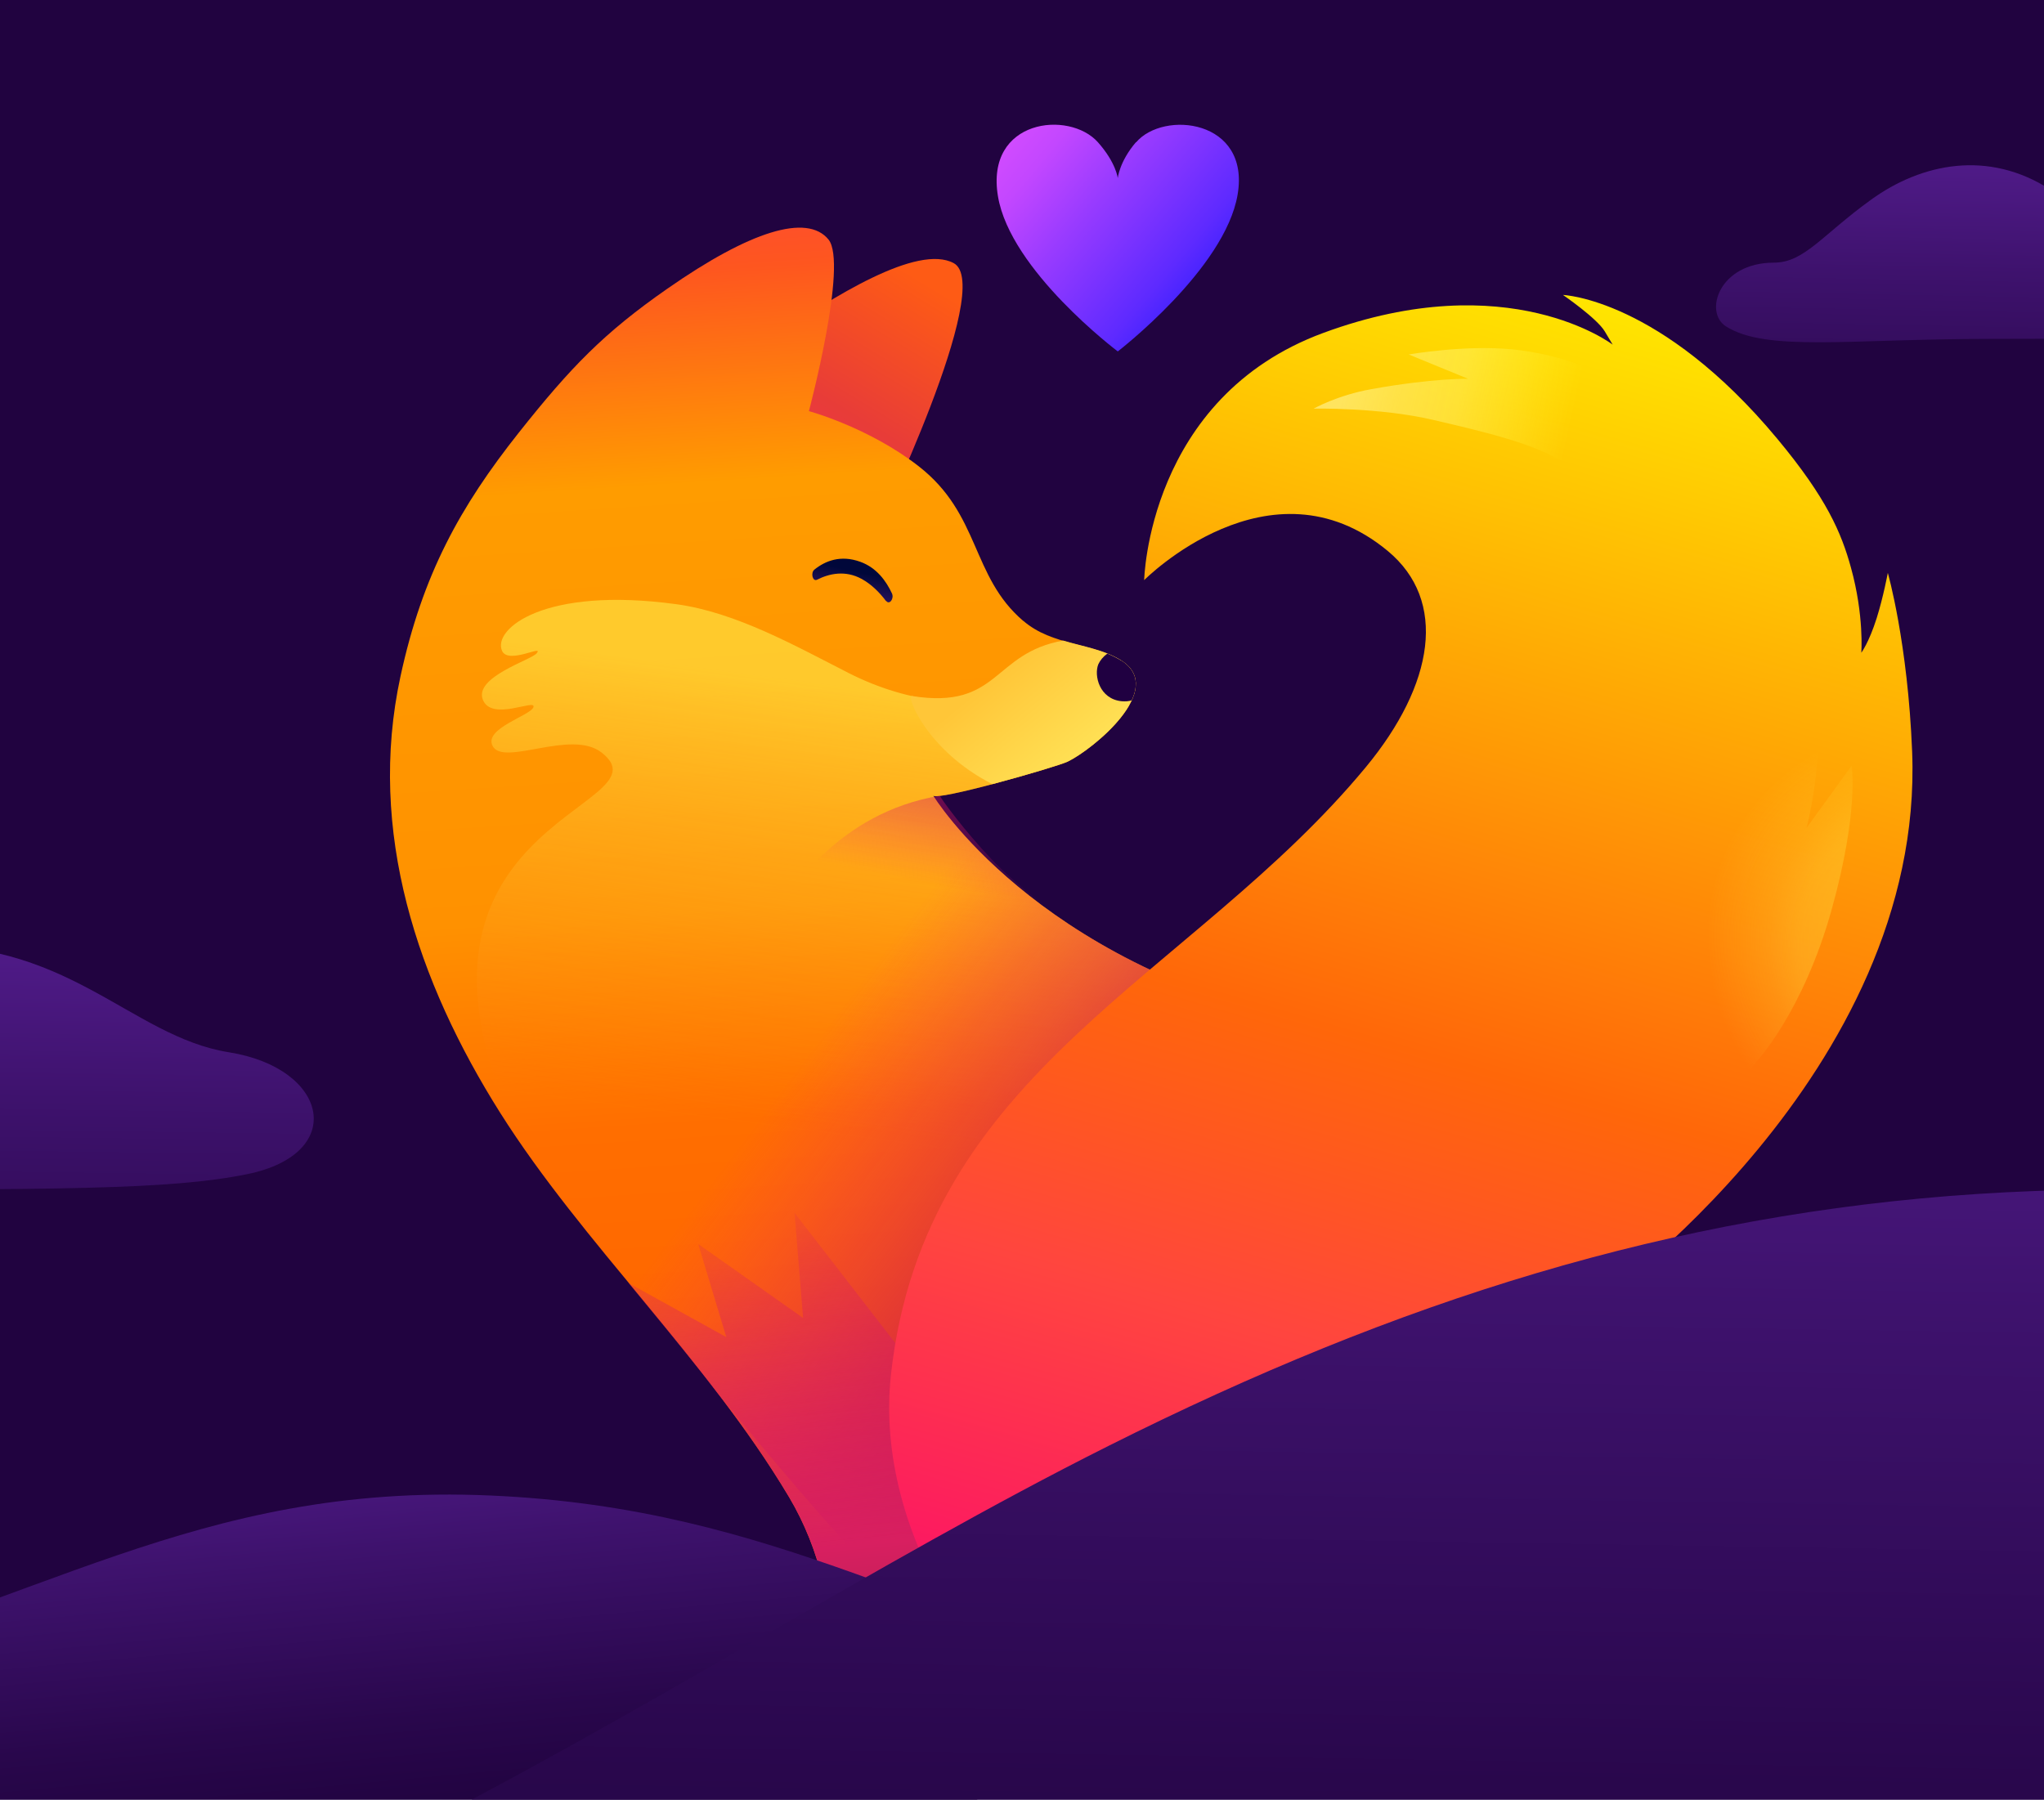
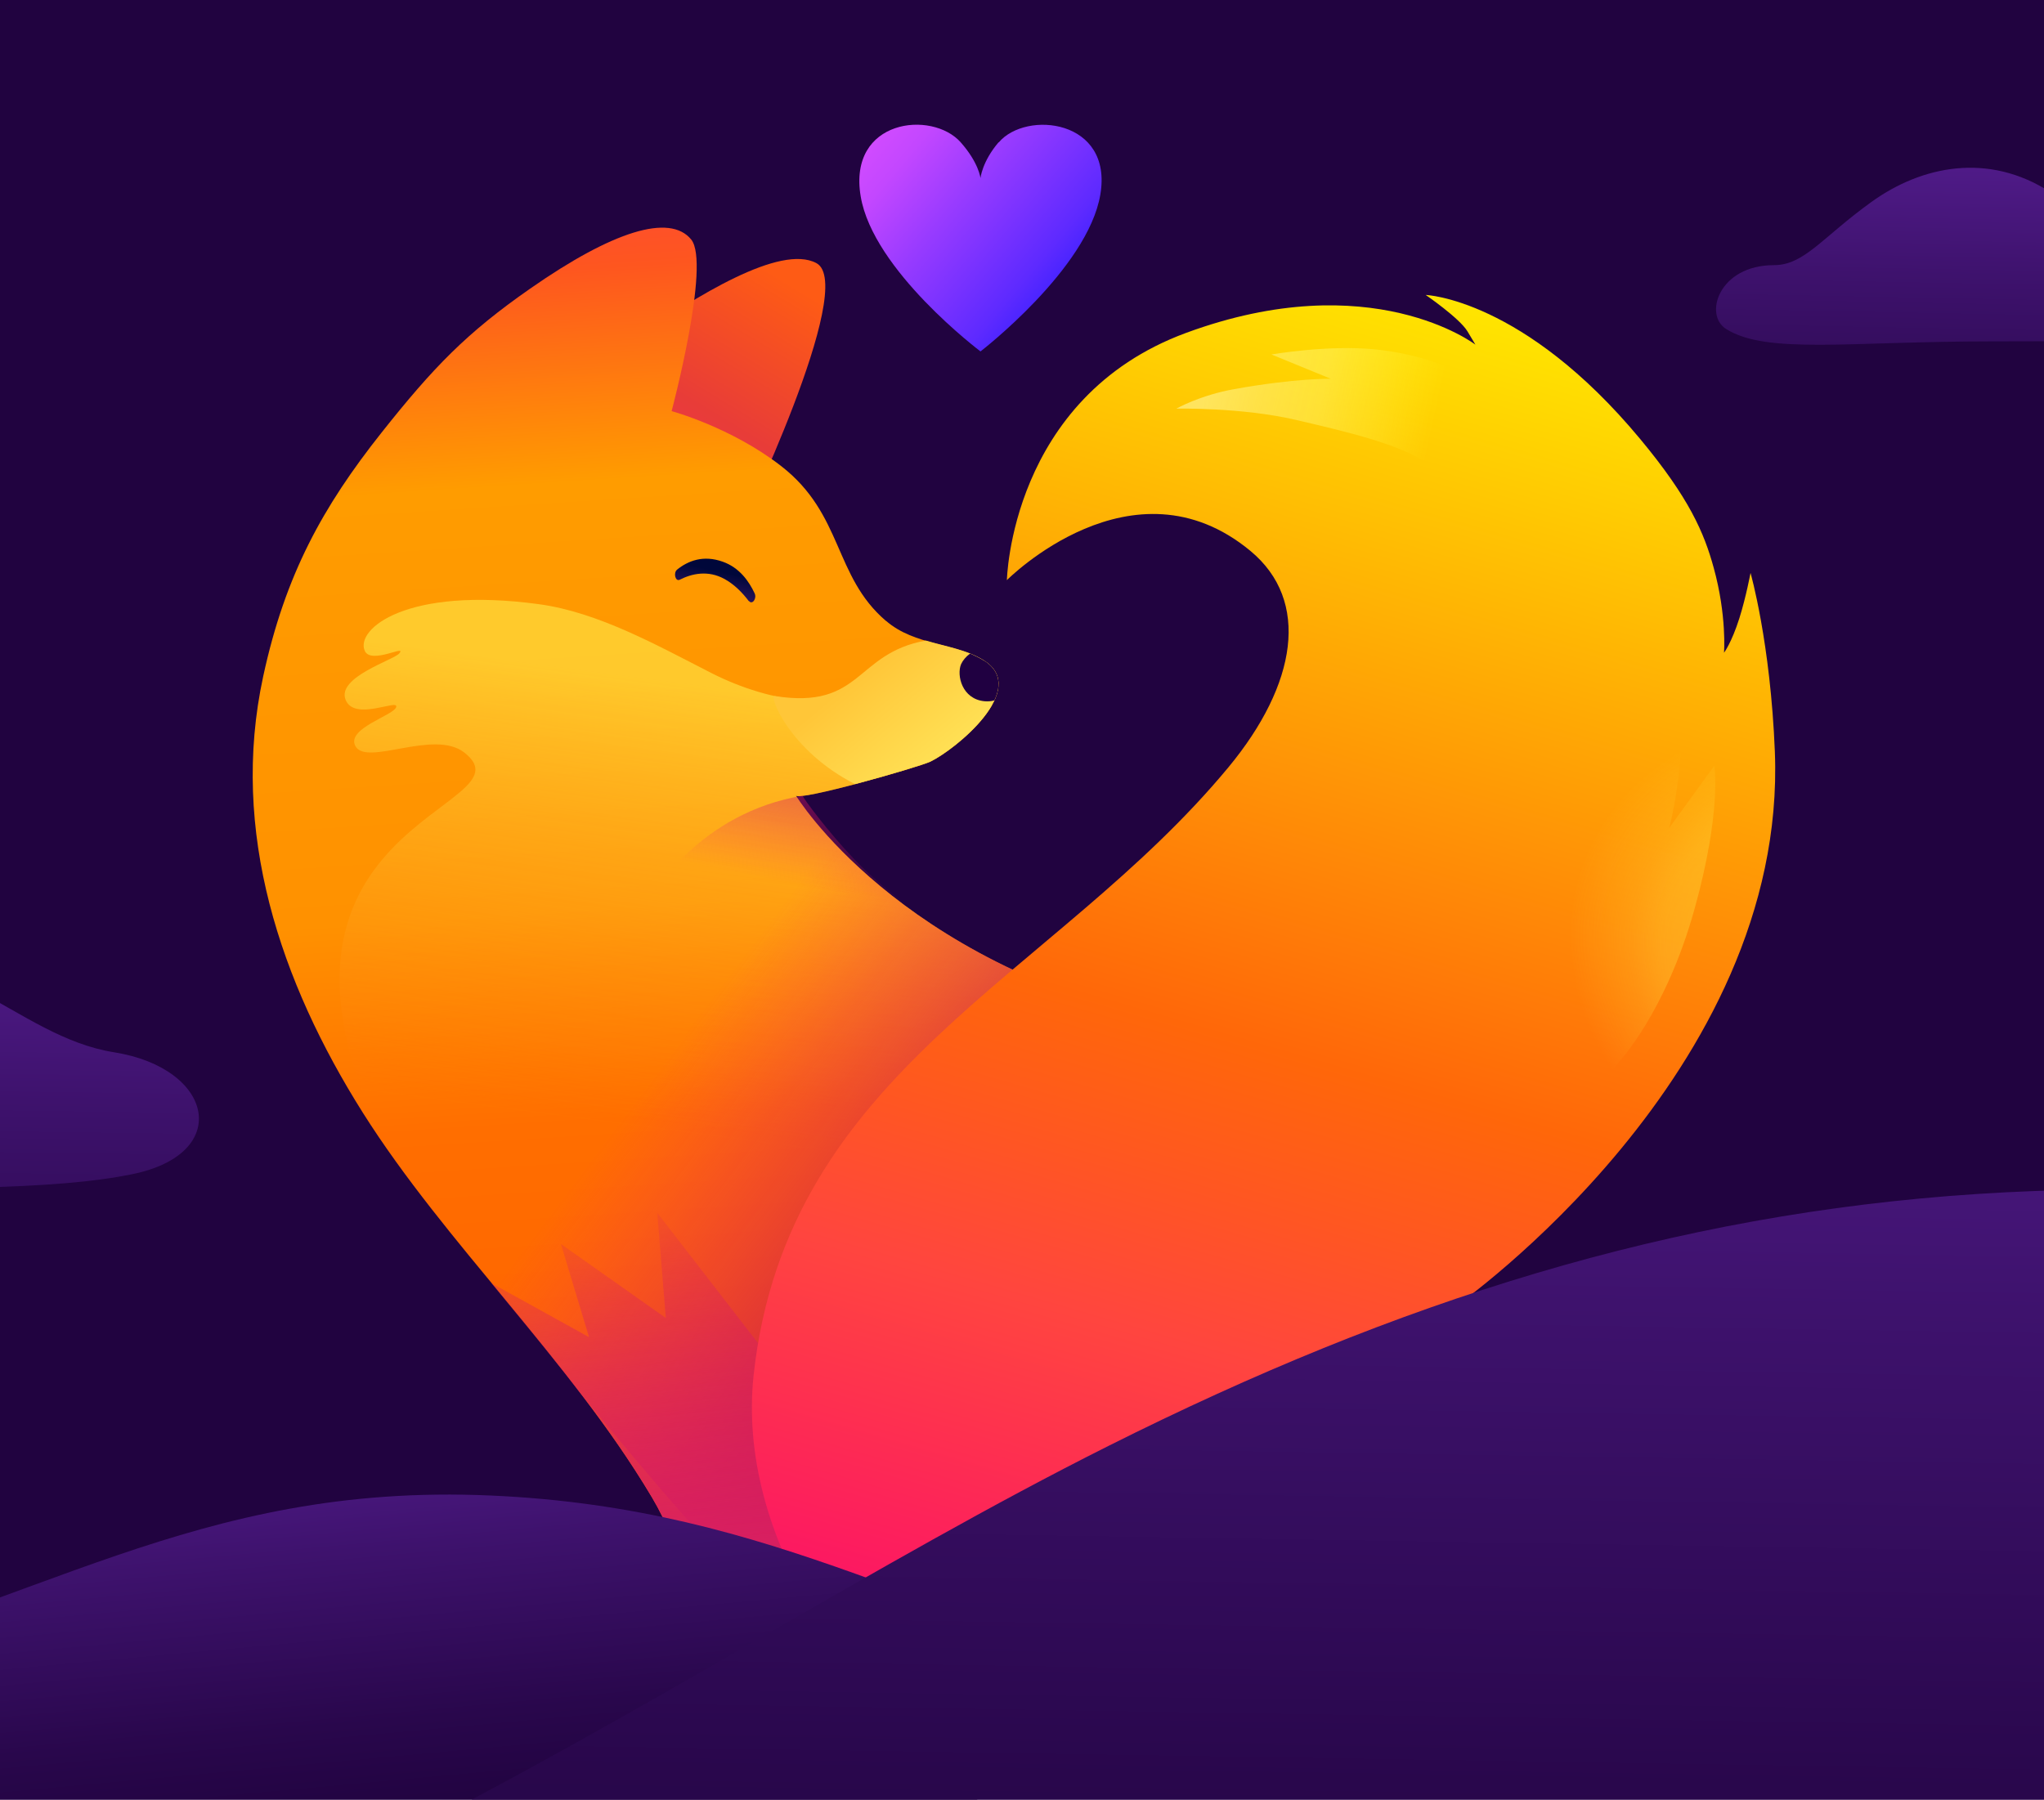
<svg xmlns="http://www.w3.org/2000/svg" width="134" height="118" viewBox="0 0 134 118" fill="none">
-   <g clip-path="url(#clip0_3031_34231)">
+   <g clip-path="url(#clip0_3980_63221)">
    <rect width="134" height="118" fill="white" />
    <path d="M224 -32H-99V160H224V-32Z" fill="#210340" />
-     <path d="M70.877 96.072H54.721V113.339H70.877V96.072Z" fill="url(#paint0_linear_3031_34231)" />
-     <path d="M62.518 17.251C65.273 18.714 57.428 34.898 57.428 34.898L43.114 27.984C43.114 27.984 46.106 25.334 50.542 22.256C54.673 19.379 60.163 15.997 62.518 17.251Z" fill="url(#paint1_linear_3031_34231)" />
-     <path d="M67.077 40.711C63.648 37.776 64.285 33.73 60.22 30.567C56.933 28.012 53.03 26.958 53.03 26.958C53.03 26.958 55.604 17.28 54.312 15.703C52.906 13.984 49.164 15.152 43.76 18.923C39.571 21.839 37.406 24.09 34.015 28.364C30.168 33.217 27.699 37.672 26.255 44.349C24.052 54.53 27.376 64.38 32.79 72.966C38.204 81.542 46.334 89.121 51.729 98.163C53.77 101.592 54.72 105.705 54.473 109.675C54.473 109.76 52.555 110.159 51.567 110.9C50.456 111.736 49.516 112.999 50.38 114.101C50.988 114.88 58.225 114.538 61.179 114.452C61.464 114.452 61.084 102.988 61.084 102.988C61.084 102.988 68.654 107.528 69.252 108.81C69.461 109.257 59.45 109.257 57.38 110.53C55.233 111.84 54.578 113.426 55.176 114.234C55.347 114.471 56.278 114.471 59.973 114.471C65.519 114.471 77.164 114.443 77.164 114.443C77.164 114.443 103.33 115.231 101.032 90.328C100.225 81.514 98.002 69.841 85.712 67.087C67.789 63.078 61.169 52.156 61.169 52.156C61.293 52.574 69.243 50.304 69.993 49.943C71.646 49.145 76.49 45.203 73.517 43.323C71.617 42.126 69.005 42.364 67.087 40.711H67.077Z" fill="url(#paint2_linear_3031_34231)" />
-     <path opacity="0.6" d="M87.602 67.608C87.004 67.409 86.377 67.228 85.712 67.086C67.79 63.078 61.169 52.155 61.169 52.155C61.293 52.573 69.243 50.303 69.993 49.942C70.981 49.467 73.127 47.843 74.039 46.229L71.237 44.206C71.294 44.528 63.886 48.328 55.632 44.129C52.166 42.363 48.252 40.15 44.339 39.618C35.639 38.431 32.287 41.261 32.913 42.676C33.322 43.598 35.715 42.22 35.174 42.847C34.794 43.284 31.09 44.395 31.65 45.868C32.211 47.34 35.136 45.792 34.974 46.361C34.822 46.912 31.688 47.758 32.296 48.916C33.008 50.284 37.444 47.786 39.438 49.344C44.206 53.057 23.643 53.789 34.443 75.454C39.894 83.27 46.837 89.975 51.71 98.172C52.536 99.559 53.182 101.06 53.647 102.617C55.965 103.311 58.482 103.966 61.122 104.517C61.093 103.596 61.075 102.988 61.075 102.988C61.075 102.988 62.699 103.966 64.503 105.134C74.903 106.815 86.785 106.473 96.502 100.119C97.356 99.559 91.857 81.323 87.593 67.608H87.602Z" fill="url(#paint3_linear_3031_34231)" />
-     <path d="M85.712 67.085C73.498 64.349 66.536 58.413 63.335 54.908C52.65 61.044 42.544 71.539 39.961 78.349C39.495 79.574 39.267 80.704 39.258 81.768C41.851 84.96 44.529 88.075 47.018 91.323C55.67 101.828 57.456 103.243 57.456 103.243C57.456 103.243 94.792 103.623 100.927 97.022C101.203 95.027 101.26 92.814 101.032 90.345C100.225 81.531 98.002 69.858 85.712 67.103V67.085Z" fill="url(#paint4_linear_3031_34231)" />
-     <path d="M59.782 45.649C59.383 45.583 60.761 49.23 65.054 51.414C67.238 50.835 69.594 50.123 69.993 49.933C71.645 49.135 76.489 45.193 73.516 43.312C72.396 42.6 71.028 42.401 69.698 42.002C65.025 42.838 65.538 46.542 59.792 45.64L59.782 45.649Z" fill="url(#paint5_linear_3031_34231)" />
-     <path d="M57.987 114.755C59.213 114.242 61.207 112.333 61.378 110.253C61.397 110.063 61.407 109.844 61.416 109.626C61.369 109.626 61.321 109.636 61.264 109.645C61.207 106.511 61.093 102.987 61.093 102.987C61.093 102.987 61.188 103.044 61.35 103.148C61.122 97.241 60.58 90.507 60.58 90.507L52.089 79.527L52.65 86.423L45.773 81.569L47.616 87.677L41.195 84.124C44.938 88.645 48.718 93.119 51.728 98.162C53.77 101.591 54.72 105.703 54.473 109.674C54.473 109.759 52.45 110.167 51.462 110.918C50.351 111.753 49.516 113.197 50.38 114.308C50.817 114.878 54.739 114.85 57.987 114.755Z" fill="url(#paint6_linear_3031_34231)" />
-     <path d="M69.252 109.247C69.196 108.838 58.434 109.418 56.535 110.871C54.968 112.077 55.205 114.775 55.205 114.775L71.19 114.803L77.269 114.195L69.243 109.237L69.252 109.247Z" fill="url(#paint7_linear_3031_34231)" />
-     <path d="M67.694 72.984C67.97 72.898 74.998 63.476 74.998 63.476C74.998 63.476 68.606 60.105 65.006 56.343C63.259 54.52 61.663 52.345 61.616 52.174C55.043 53.285 51.557 58.319 49.857 61.7C47.967 65.471 50.085 70.98 50.788 71.644C51.5 72.309 67.219 73.126 67.694 72.984Z" fill="url(#paint8_linear_3031_34231)" />
-     <path d="M75.008 38.041C75.008 38.041 83.243 29.721 90.974 36.123C94.916 39.39 94.032 44.87 89.54 50.303C78.133 64.084 60.581 70.134 58.406 90.165C57.836 95.456 59.451 100.841 62.177 105.352C64.637 109.408 71.532 114.803 71.532 114.803L89.531 114.822C99 114.774 104.328 107.204 105.487 97.802C105.544 97.346 105.582 96.909 105.61 96.491C106.057 89.557 104.528 85.578 104.528 85.578C104.528 85.578 126.192 70.391 125.356 49.296C125.071 42.135 123.761 37.566 123.761 37.566C123.761 37.566 123.466 39.152 123.029 40.539C122.516 42.154 122.023 42.8 122.023 42.8C122.023 42.8 122.213 40.368 121.348 37.234C120.721 34.945 119.753 32.665 116.523 28.781C108.868 19.568 102.466 19.34 102.466 19.34C102.466 19.34 104.68 20.86 105.202 21.724L105.724 22.598C105.724 22.598 98.895 17.355 86.757 21.828C75.227 26.074 75.008 38.07 75.008 38.07V38.041Z" fill="url(#paint9_linear_3031_34231)" />
-     <path d="M102.39 87.126C101.972 87.459 101.573 87.791 101.174 88.143C100.319 88.893 99.493 89.691 98.724 90.526C96.805 92.616 95.133 95 94.44 97.783C93.994 99.568 93.937 101.572 94.298 103.5C94.82 106.255 96.235 108.829 98.667 110.234C98.99 110.424 99.303 110.567 99.597 110.69C102.865 107.661 104.831 103.064 105.477 97.783C105.534 97.327 105.572 96.89 105.6 96.472C106.028 89.795 104.631 85.863 104.527 85.578C103.767 85.996 103.055 86.604 102.38 87.136L102.39 87.126Z" fill="url(#paint10_linear_3031_34231)" />
-     <path opacity="0.4" d="M115.146 69.613C115.146 69.613 118.204 66.383 120.085 59.621C121.889 53.134 121.386 50.209 121.386 50.209L118.432 54.283C118.432 54.283 119.563 50.161 119.211 44.937C118.575 35.478 113.693 33.293 113.693 33.293C113.693 33.293 109.21 36.171 107.709 51.339C106.759 60.96 109.21 73.602 110.872 73.184C112.116 72.871 111.746 73.991 115.146 69.613Z" fill="url(#paint11_radial_3031_34231)" />
-     <path opacity="0.7" d="M104.29 24.221C104.29 24.221 102.248 23.224 99.162 22.91C96.075 22.597 92.352 23.242 92.352 23.242L96.246 24.838C96.246 24.838 94.014 24.781 89.93 25.512C87.669 25.911 86.121 26.795 86.121 26.795C86.121 26.795 90.386 26.7 93.966 27.535C97.547 28.371 100.539 29.084 102.6 30.356C104.651 31.629 105.81 34.099 108.431 32.313C111.053 30.527 109.4 26.32 104.3 24.23L104.29 24.221Z" fill="url(#paint12_linear_3031_34231)" />
-     <path d="M58.102 39.409C58.311 39.684 58.634 39.247 58.472 38.906C58.092 38.098 57.475 37.224 56.392 36.835C55.101 36.37 54.103 36.778 53.391 37.348C53.125 37.566 53.277 38.155 53.562 38.013C54.369 37.604 55.423 37.376 56.497 37.965C57.152 38.326 57.684 38.877 58.083 39.409H58.102Z" fill="url(#paint13_linear_3031_34231)" />
-     <path d="M74.466 9.328C73.374 10.611 73.279 11.684 73.279 11.684C73.279 11.684 73.174 10.677 71.978 9.328C70.097 7.21 64.579 7.809 65.424 12.871C66.232 17.744 73.27 23.034 73.279 23.043C73.279 23.043 80.308 17.639 81.134 12.767C81.979 7.818 76.261 7.22 74.476 9.338L74.466 9.328Z" fill="url(#paint14_linear_3031_34231)" />
-     <path d="M73.517 43.323C73.222 43.142 72.918 42.99 72.595 42.857C72.32 43.057 72.12 43.304 72.006 43.551C71.703 44.273 72.063 45.849 73.555 45.982C73.782 46.001 73.992 45.982 74.191 45.925C74.647 44.947 74.59 43.997 73.517 43.313V43.323Z" fill="#200041" />
-     <path d="M45.891 123.82C57.934 120.908 69.161 116.223 79.871 110.854C60.946 106.615 51.194 98.899 32.165 98.062C12.673 97.205 2.477 105.466 -16.448 109.864C-24.412 111.716 -31.567 113.301 -38 114.658C-10.815 126.212 15.433 131.189 45.891 123.82Z" fill="url(#paint15_linear_3031_34231)" />
-     <path d="M198.802 88.092C144.545 72.031 110.615 75.775 72.662 94.813C57.38 102.475 41.911 112.573 25.149 120.982C14.445 126.351 3.217 131.036 -8.83 133.948C-39.289 141.312 -65.536 136.34 -92.722 124.786C-98.75 122.225 -104.823 119.338 -111 116.193V160.439H212V92.119C207.7 90.782 203.315 89.439 198.797 88.102L198.802 88.092Z" fill="url(#paint16_linear_3031_34231)" />
-     <path d="M113.146 21.398C115.802 23.087 121.219 22.22 130.535 22.22C140.919 22.22 143.57 22.071 146.365 21.517C149.984 20.799 148.74 16.143 145.145 15.588C141.551 15.034 140.109 16.113 134.406 12.429C130.353 9.809 125.983 10.7 122.68 13.082C119.426 15.43 118.286 17.223 116.286 17.223C112.692 17.223 111.684 20.467 113.146 21.398Z" fill="url(#paint17_linear_3031_34231)" />
-     <path d="M-49.553 76.289C-47.133 78.374 -32.143 78.003 -15.218 78.003C3.643 78.003 11.138 78.028 16.218 76.988C22.79 75.641 21.536 70.039 15.009 68.999C8.482 67.959 4.369 61.358 -6.271 62.051C-16.912 62.744 -19.815 65.874 -26.584 68.653C-33.353 71.431 -39.392 71.084 -43.025 71.084C-49.553 71.084 -51.972 74.209 -49.553 76.294V76.289Z" fill="url(#paint18_linear_3031_34231)" />
+     <path d="M61.877 96.072H45.721V113.339H61.877V96.072Z" fill="url(#paint0_linear_3980_63221)" />
+     <path d="M53.518 17.251C56.273 18.714 48.428 34.898 48.428 34.898L34.114 27.984C34.114 27.984 37.106 25.334 41.542 22.256C45.673 19.379 51.163 15.997 53.518 17.251Z" fill="url(#paint1_linear_3980_63221)" />
+     <path d="M58.077 40.711C54.648 37.776 55.285 33.73 51.22 30.567C47.933 28.012 44.03 26.958 44.03 26.958C44.03 26.958 46.604 17.28 45.312 15.703C43.906 13.984 40.164 15.152 34.76 18.923C30.571 21.839 28.406 24.09 25.015 28.364C21.168 33.217 18.699 37.672 17.255 44.349C15.052 54.53 18.376 64.38 23.79 72.966C29.204 81.542 37.334 89.121 42.729 98.163C44.77 101.592 45.72 105.705 45.473 109.675C45.473 109.76 43.555 110.159 42.567 110.9C41.456 111.736 40.516 112.999 41.38 114.101C41.988 114.88 49.225 114.538 52.179 114.452C52.464 114.452 52.084 102.988 52.084 102.988C52.084 102.988 59.654 107.528 60.252 108.81C60.461 109.257 50.45 109.257 48.38 110.53C46.233 111.84 45.578 113.426 46.176 114.234C46.347 114.471 47.278 114.471 50.973 114.471C56.52 114.471 68.164 114.443 68.164 114.443C68.164 114.443 94.33 115.231 92.032 90.328C91.225 81.514 89.002 69.841 76.712 67.087C58.789 63.078 52.169 52.156 52.169 52.156C52.293 52.574 60.243 50.304 60.993 49.943C62.646 49.145 67.49 45.203 64.517 43.323C62.617 42.126 60.005 42.364 58.087 40.711H58.077Z" fill="url(#paint2_linear_3980_63221)" />
+     <path opacity="0.6" d="M78.602 67.608C78.004 67.409 77.377 67.228 76.712 67.086C58.79 63.078 52.169 52.155 52.169 52.155C52.293 52.573 60.243 50.303 60.993 49.942C61.981 49.467 64.127 47.843 65.039 46.229L62.237 44.206C62.294 44.528 54.886 48.328 46.632 44.129C43.166 42.363 39.252 40.15 35.339 39.618C26.639 38.431 23.287 41.261 23.913 42.676C24.322 43.598 26.715 42.22 26.174 42.847C25.794 43.284 22.09 44.395 22.65 45.868C23.211 47.34 26.136 45.792 25.974 46.361C25.823 46.912 22.688 47.758 23.296 48.916C24.008 50.284 28.444 47.786 30.438 49.344C35.206 53.057 14.643 53.789 25.443 75.454C30.894 83.27 37.837 89.975 42.71 98.172C43.536 99.559 44.182 101.06 44.647 102.617C46.965 103.311 49.482 103.966 52.122 104.517C52.093 103.596 52.075 102.988 52.075 102.988C52.075 102.988 53.699 103.966 55.503 105.134C65.903 106.815 77.785 106.473 87.502 100.119C88.356 99.559 82.857 81.323 78.593 67.608H78.602Z" fill="url(#paint3_linear_3980_63221)" />
+     <path d="M76.712 67.085C64.498 64.349 57.536 58.413 54.335 54.908C43.65 61.044 33.544 71.539 30.961 78.349C30.495 79.574 30.267 80.704 30.258 81.768C32.851 84.96 35.529 88.075 38.018 91.323C46.67 101.828 48.456 103.243 48.456 103.243C48.456 103.243 85.792 103.623 91.927 97.022C92.203 95.027 92.26 92.814 92.032 90.345C91.225 81.531 89.002 69.858 76.712 67.103V67.085Z" fill="url(#paint4_linear_3980_63221)" />
+     <path d="M50.782 45.649C50.383 45.583 51.761 49.23 56.054 51.414C58.238 50.835 60.594 50.123 60.993 49.933C62.645 49.135 67.489 45.193 64.516 43.312C63.396 42.6 62.028 42.401 60.698 42.002C56.025 42.838 56.538 46.542 50.792 45.64L50.782 45.649Z" fill="url(#paint5_linear_3980_63221)" />
+     <path d="M48.987 114.755C50.213 114.242 52.207 112.333 52.378 110.253C52.397 110.063 52.407 109.844 52.416 109.626C52.369 109.626 52.321 109.636 52.264 109.645C52.207 106.511 52.093 102.987 52.093 102.987C52.093 102.987 52.188 103.044 52.35 103.148C52.122 97.241 51.58 90.507 51.58 90.507L43.089 79.527L43.65 86.423L36.773 81.569L38.616 87.677L32.195 84.124C35.938 88.645 39.718 93.119 42.728 98.162C44.77 101.591 45.72 105.703 45.473 109.674C45.473 109.759 43.45 110.167 42.462 110.918C41.351 111.753 40.516 113.197 41.38 114.308C41.817 114.878 45.739 114.85 48.987 114.755Z" fill="url(#paint6_linear_3980_63221)" />
+     <path d="M60.252 109.247C60.196 108.838 49.434 109.418 47.535 110.871C45.968 112.077 46.205 114.775 46.205 114.775L62.19 114.803L68.269 114.195L60.243 109.237L60.252 109.247Z" fill="url(#paint7_linear_3980_63221)" />
+     <path d="M58.694 72.984C58.97 72.898 65.998 63.476 65.998 63.476C65.998 63.476 59.606 60.105 56.006 56.343C54.259 54.52 52.663 52.345 52.616 52.174C46.043 53.285 42.557 58.319 40.857 61.7C38.967 65.471 41.085 70.98 41.788 71.644C42.5 72.309 58.219 73.126 58.694 72.984Z" fill="url(#paint8_linear_3980_63221)" />
+     <path d="M66.008 38.041C66.008 38.041 74.243 29.721 81.974 36.123C85.916 39.39 85.032 44.87 80.54 50.303C69.133 64.084 51.581 70.134 49.406 90.165C48.836 95.456 50.451 100.841 53.177 105.352C55.637 109.408 62.532 114.803 62.532 114.803L80.531 114.822C90 114.774 95.328 107.204 96.487 97.802C96.544 97.346 96.582 96.909 96.61 96.491C97.057 89.557 95.528 85.578 95.528 85.578C95.528 85.578 117.192 70.391 116.356 49.296C116.071 42.135 114.761 37.566 114.761 37.566C114.761 37.566 114.466 39.152 114.029 40.539C113.516 42.154 113.023 42.8 113.023 42.8C113.023 42.8 113.213 40.368 112.348 37.234C111.721 34.945 110.753 32.665 107.523 28.781C99.868 19.568 93.466 19.34 93.466 19.34C93.466 19.34 95.68 20.86 96.202 21.724L96.724 22.598C96.724 22.598 89.895 17.355 77.757 21.828C66.227 26.074 66.008 38.07 66.008 38.07V38.041Z" fill="url(#paint9_linear_3980_63221)" />
+     <path d="M93.39 87.126C92.972 87.459 92.573 87.791 92.174 88.143C91.319 88.893 90.493 89.691 89.724 90.526C87.805 92.616 86.133 95 85.44 97.783C84.994 99.568 84.937 101.572 85.298 103.5C85.82 106.255 87.235 108.829 89.667 110.234C89.99 110.424 90.303 110.567 90.597 110.69C93.865 107.661 95.831 103.064 96.477 97.783C96.534 97.327 96.572 96.89 96.6 96.472C97.028 89.795 95.631 85.863 95.527 85.578C94.767 85.996 94.055 86.604 93.38 87.136L93.39 87.126Z" fill="url(#paint10_linear_3980_63221)" />
+     <path opacity="0.4" d="M106.146 69.613C106.146 69.613 109.204 66.383 111.085 59.621C112.889 53.134 112.386 50.209 112.386 50.209L109.432 54.283C109.432 54.283 110.563 50.161 110.211 44.937C109.575 35.478 104.693 33.293 104.693 33.293C104.693 33.293 100.21 36.171 98.709 51.339C97.76 60.96 100.21 73.602 101.872 73.184C103.116 72.871 102.746 73.991 106.146 69.613Z" fill="url(#paint11_radial_3980_63221)" />
+     <path opacity="0.7" d="M95.29 24.221C95.29 24.221 93.248 23.224 90.162 22.91C87.075 22.597 83.352 23.242 83.352 23.242L87.246 24.838C87.246 24.838 85.014 24.781 80.93 25.512C78.669 25.911 77.121 26.795 77.121 26.795C77.121 26.795 81.386 26.7 84.966 27.535C88.547 28.371 91.539 29.084 93.6 30.356C95.651 31.629 96.81 34.099 99.431 32.313C102.053 30.527 100.4 26.32 95.3 24.23L95.29 24.221Z" fill="url(#paint12_linear_3980_63221)" />
+     <path d="M49.102 39.409C49.311 39.684 49.634 39.247 49.472 38.906C49.092 38.098 48.475 37.224 47.392 36.835C46.101 36.37 45.103 36.778 44.391 37.348C44.125 37.566 44.277 38.155 44.562 38.013C45.369 37.604 46.423 37.376 47.497 37.965C48.152 38.326 48.684 38.877 49.083 39.409H49.102Z" fill="url(#paint13_linear_3980_63221)" />
+     <path d="M65.466 9.328C64.374 10.611 64.279 11.684 64.279 11.684C64.279 11.684 64.174 10.677 62.978 9.328C61.097 7.21 55.579 7.809 56.424 12.871C57.232 17.744 64.27 23.034 64.279 23.043C64.279 23.043 71.308 17.639 72.134 12.767C72.979 7.818 67.261 7.22 65.476 9.338L65.466 9.328Z" fill="url(#paint14_linear_3980_63221)" />
+     <path d="M64.517 43.323C64.222 43.142 63.918 42.99 63.595 42.857C63.32 43.057 63.12 43.304 63.006 43.551C62.703 44.273 63.063 45.849 64.555 45.982C64.782 46.001 64.992 45.982 65.191 45.925C65.647 44.947 65.59 43.997 64.517 43.313V43.323Z" fill="#200041" />
+     <path d="M45.891 123.82C57.934 120.908 69.161 116.223 79.871 110.854C60.946 106.615 51.194 98.899 32.165 98.062C12.673 97.205 2.477 105.466 -16.448 109.864C-24.412 111.716 -31.567 113.301 -38 114.658C-10.815 126.212 15.433 131.189 45.891 123.82Z" fill="url(#paint15_linear_3980_63221)" />
+     <path d="M198.802 88.092C144.545 72.031 110.615 75.775 72.662 94.813C57.38 102.475 41.911 112.573 25.149 120.982C14.445 126.351 3.217 131.036 -8.83 133.948C-39.289 141.312 -65.536 136.34 -92.722 124.786C-98.75 122.225 -104.823 119.338 -111 116.193V160.439H212V92.119C207.7 90.782 203.315 89.439 198.797 88.102L198.802 88.092Z" fill="url(#paint16_linear_3980_63221)" />
+     <path d="M113.146 21.562C115.802 23.251 121.219 22.384 130.535 22.384C140.919 22.384 143.57 22.235 146.365 21.681C149.984 20.963 148.74 16.307 145.145 15.752C141.551 15.198 140.109 16.277 134.406 12.593C130.353 9.973 125.983 10.864 122.68 13.246C119.426 15.594 118.286 17.387 116.286 17.387C112.692 17.387 111.684 20.631 113.146 21.562Z" fill="url(#paint17_linear_3980_63221)" />
+     <path d="M-57.081 76.289C-54.662 78.374 -39.672 78.003 -22.746 78.003C-3.885 78.003 3.61 78.028 8.69 76.988C15.262 75.641 14.008 70.039 7.48 68.999C0.953 67.959 -3.16 61.358 -13.8 62.051C-24.44 62.744 -27.343 65.874 -34.112 68.653C-40.881 71.431 -46.92 71.084 -50.554 71.084C-57.081 71.084 -59.5 74.209 -57.081 76.294V76.289Z" fill="url(#paint18_linear_3980_63221)" />
  </g>
  <defs>
-     <linearGradient id="paint0_linear_3031_34231" x1="59.242" y1="90.81" x2="65.662" y2="115.913" gradientUnits="userSpaceOnUse">
+     <linearGradient id="paint0_linear_3980_63221" x1="50.242" y1="90.81" x2="56.662" y2="115.913" gradientUnits="userSpaceOnUse">
      <stop stop-color="#F80371" />
      <stop offset="0.1" stop-color="#E20568" />
      <stop offset="0.4" stop-color="#AA0D54" />
      <stop offset="0.6" stop-color="#7D1443" />
    </linearGradient>
-     <linearGradient id="paint1_linear_3031_34231" x1="58.805" y1="17.356" x2="45.84" y2="38.773" gradientUnits="userSpaceOnUse">
+     <linearGradient id="paint1_linear_3980_63221" x1="49.805" y1="17.356" x2="36.84" y2="38.773" gradientUnits="userSpaceOnUse">
      <stop stop-color="#FE5B15" />
      <stop offset="0.4" stop-color="#E83C38" />
      <stop offset="1" stop-color="#FB2872" />
    </linearGradient>
-     <linearGradient id="paint2_linear_3031_34231" x1="58.909" y1="2.833" x2="67.894" y2="142.243" gradientUnits="userSpaceOnUse">
+     <linearGradient id="paint2_linear_3980_63221" x1="49.909" y1="2.833" x2="58.894" y2="142.243" gradientUnits="userSpaceOnUse">
      <stop stop-color="#FC3953" />
      <stop offset="0.1" stop-color="#FE561F" />
      <stop offset="0.2" stop-color="#FF9C00" />
      <stop offset="0.4" stop-color="#FF9100" />
      <stop offset="0.5" stop-color="#FF6E00" />
      <stop offset="0.6" stop-color="#FF6600" />
      <stop offset="1" stop-color="#FB2872" />
    </linearGradient>
-     <linearGradient id="paint3_linear_3031_34231" x1="68.179" y1="41.727" x2="61.796" y2="90.137" gradientUnits="userSpaceOnUse">
+     <linearGradient id="paint3_linear_3980_63221" x1="59.179" y1="41.727" x2="52.796" y2="90.137" gradientUnits="userSpaceOnUse">
      <stop offset="0.1" stop-color="#FFEB49" />
      <stop offset="0.4" stop-color="#FFB52B" stop-opacity="0.6" />
      <stop offset="0.6" stop-color="#FF8A14" stop-opacity="0.3" />
      <stop offset="0.7" stop-color="#FF7005" stop-opacity="0" />
      <stop offset="0.8" stop-color="#FF6600" stop-opacity="0" />
    </linearGradient>
-     <linearGradient id="paint4_linear_3031_34231" x1="49.392" y1="67.322" x2="80.403" y2="90.782" gradientUnits="userSpaceOnUse">
+     <linearGradient id="paint4_linear_3980_63221" x1="40.392" y1="67.322" x2="71.403" y2="90.782" gradientUnits="userSpaceOnUse">
      <stop offset="0.1" stop-color="#FB2872" stop-opacity="0" />
      <stop offset="0.3" stop-color="#E11C66" stop-opacity="0.3" />
      <stop offset="0.7" stop-color="#B60753" stop-opacity="0.8" />
      <stop offset="0.8" stop-color="#A5004C" />
    </linearGradient>
-     <linearGradient id="paint5_linear_3031_34231" x1="64.189" y1="41.926" x2="72.13" y2="51.509" gradientUnits="userSpaceOnUse">
+     <linearGradient id="paint5_linear_3980_63221" x1="55.189" y1="41.926" x2="63.13" y2="51.509" gradientUnits="userSpaceOnUse">
      <stop offset="0.2" stop-color="#FFC638" />
      <stop offset="1" stop-color="#FFE85D" />
    </linearGradient>
-     <linearGradient id="paint6_linear_3031_34231" x1="49.8" y1="75.937" x2="54.72" y2="127.406" gradientUnits="userSpaceOnUse">
+     <linearGradient id="paint6_linear_3980_63221" x1="40.8" y1="75.937" x2="45.72" y2="127.406" gradientUnits="userSpaceOnUse">
      <stop stop-color="#D81F60" stop-opacity="0" />
      <stop offset="0.5" stop-color="#D81F60" />
      <stop offset="0.6" stop-color="#BE1F57" />
      <stop offset="0.7" stop-color="#7E1F40" />
      <stop offset="1" stop-color="#1C1F1E" />
    </linearGradient>
-     <linearGradient id="paint7_linear_3031_34231" x1="74.438" y1="111.441" x2="53.61" y2="113.35" gradientUnits="userSpaceOnUse">
+     <linearGradient id="paint7_linear_3980_63221" x1="65.438" y1="111.441" x2="44.61" y2="113.35" gradientUnits="userSpaceOnUse">
      <stop stop-color="#E6056A" />
      <stop offset="0.3" stop-color="#C00A5C" />
      <stop offset="0.5" stop-color="#A30E51" />
      <stop offset="0.7" stop-color="#8D1149" />
      <stop offset="0.8" stop-color="#811344" />
      <stop offset="1" stop-color="#7D1443" />
    </linearGradient>
-     <linearGradient id="paint8_linear_3031_34231" x1="62.378" y1="62.182" x2="66.16" y2="43.089" gradientUnits="userSpaceOnUse">
+     <linearGradient id="paint8_linear_3980_63221" x1="53.378" y1="62.182" x2="57.16" y2="43.089" gradientUnits="userSpaceOnUse">
      <stop offset="0.2" stop-color="#FB2872" stop-opacity="0" />
      <stop offset="0.4" stop-color="#E11C66" stop-opacity="0.3" />
      <stop offset="0.8" stop-color="#B60753" stop-opacity="0.8" />
      <stop offset="1" stop-color="#A5004C" />
    </linearGradient>
-     <linearGradient id="paint9_linear_3031_34231" x1="106.769" y1="20.394" x2="78.561" y2="117.481" gradientUnits="userSpaceOnUse">
+     <linearGradient id="paint9_linear_3980_63221" x1="97.769" y1="20.394" x2="69.561" y2="117.481" gradientUnits="userSpaceOnUse">
      <stop stop-color="#FFE500" />
      <stop offset="0.5" stop-color="#FF6709" />
      <stop offset="0.6" stop-color="#FF5622" />
      <stop offset="0.7" stop-color="#FF453F" />
      <stop offset="1" stop-color="#FB0372" />
    </linearGradient>
-     <linearGradient id="paint10_linear_3031_34231" x1="111.954" y1="104.669" x2="96.112" y2="94.326" gradientUnits="userSpaceOnUse">
+     <linearGradient id="paint10_linear_3980_63221" x1="102.954" y1="104.669" x2="87.112" y2="94.326" gradientUnits="userSpaceOnUse">
      <stop offset="0.3" stop-color="#F92771" stop-opacity="0" />
      <stop offset="0.4" stop-color="#DB1964" stop-opacity="0.4" />
      <stop offset="0.6" stop-color="#C30E59" stop-opacity="0.6" />
      <stop offset="0.7" stop-color="#B30652" stop-opacity="0.8" />
      <stop offset="0.9" stop-color="#A5004C" />
    </linearGradient>
-     <radialGradient id="paint11_radial_3031_34231" cx="0" cy="0" r="1" gradientUnits="userSpaceOnUse" gradientTransform="translate(132.056 63.598) rotate(-160.6) scale(20.6009 16.4807)">
+     <radialGradient id="paint11_radial_3980_63221" cx="0" cy="0" r="1" gradientUnits="userSpaceOnUse" gradientTransform="translate(123.056 63.598) rotate(-160.6) scale(20.6009 16.4807)">
      <stop offset="0.5" stop-color="#FFEB49" />
      <stop offset="0.6" stop-color="#FFEB49" stop-opacity="0.8" />
      <stop offset="0.7" stop-color="#FFEB49" stop-opacity="0.7" />
      <stop offset="0.8" stop-color="#FFEB49" stop-opacity="0.4" />
      <stop offset="1" stop-color="#FFEB49" stop-opacity="0" />
    </radialGradient>
-     <linearGradient id="paint12_linear_3031_34231" x1="86.36" y1="24.192" x2="104.837" y2="28.308" gradientUnits="userSpaceOnUse">
+     <linearGradient id="paint12_linear_3980_63221" x1="77.36" y1="24.192" x2="95.837" y2="28.308" gradientUnits="userSpaceOnUse">
      <stop stop-color="#FFF088" />
      <stop offset="0.1" stop-color="#FFF084" />
      <stop offset="0.3" stop-color="#FFF279" stop-opacity="0.8" />
      <stop offset="0.5" stop-color="#FFF567" stop-opacity="0.7" />
      <stop offset="0.7" stop-color="#FFF94F" stop-opacity="0.4" />
      <stop offset="0.9" stop-color="#FFFD31" stop-opacity="0" />
      <stop offset="1" stop-color="#FFFF2B" stop-opacity="0" />
    </linearGradient>
-     <linearGradient id="paint13_linear_3031_34231" x1="55.24" y1="45.37" x2="57.112" y2="36.785" gradientUnits="userSpaceOnUse">
+     <linearGradient id="paint13_linear_3980_63221" x1="46.24" y1="45.37" x2="48.112" y2="36.785" gradientUnits="userSpaceOnUse">
      <stop offset="0.2" stop-color="#A030B9" />
      <stop offset="0.9" stop-color="#00073A" />
    </linearGradient>
-     <linearGradient id="paint14_linear_3031_34231" x1="63.857" y1="5.349" x2="80.849" y2="19.596" gradientUnits="userSpaceOnUse">
+     <linearGradient id="paint14_linear_3980_63221" x1="54.857" y1="5.349" x2="71.849" y2="19.596" gradientUnits="userSpaceOnUse">
      <stop stop-color="#E752FF" />
      <stop offset="0.1" stop-color="#DD4FFF" />
      <stop offset="0.3" stop-color="#C347FF" />
      <stop offset="0.5" stop-color="#983BFF" />
      <stop offset="0.8" stop-color="#5E2AFF" />
      <stop offset="1" stop-color="#271AFF" />
    </linearGradient>
-     <linearGradient id="paint15_linear_3031_34231" x1="21.183" y1="119.496" x2="18.71" y2="92.573" gradientUnits="userSpaceOnUse">
+     <linearGradient id="paint15_linear_3980_63221" x1="21.183" y1="119.496" x2="18.71" y2="92.573" gradientUnits="userSpaceOnUse">
      <stop stop-color="#210340" />
      <stop offset="0.23" stop-color="#29074C" />
      <stop offset="0.65" stop-color="#3E126D" />
      <stop offset="1" stop-color="#541D8F" />
    </linearGradient>
-     <linearGradient id="paint16_linear_3031_34231" x1="50.342" y1="133.377" x2="51.537" y2="58.417" gradientUnits="userSpaceOnUse">
+     <linearGradient id="paint16_linear_3980_63221" x1="50.342" y1="133.377" x2="51.537" y2="58.417" gradientUnits="userSpaceOnUse">
      <stop stop-color="#210340" />
      <stop offset="0.23" stop-color="#29074C" />
      <stop offset="0.65" stop-color="#3E126D" />
      <stop offset="1" stop-color="#541D8F" />
    </linearGradient>
-     <linearGradient id="paint17_linear_3031_34231" x1="130.234" y1="34.839" x2="130.726" y2="8.853" gradientUnits="userSpaceOnUse">
+     <linearGradient id="paint17_linear_3980_63221" x1="130.234" y1="35.003" x2="130.726" y2="9.017" gradientUnits="userSpaceOnUse">
      <stop stop-color="#210340" />
      <stop offset="0.23" stop-color="#29074C" />
      <stop offset="0.65" stop-color="#3E126D" />
      <stop offset="1" stop-color="#541D8F" />
    </linearGradient>
-     <linearGradient id="paint18_linear_3031_34231" x1="-15.512" y1="95.149" x2="-15.036" y2="59.255" gradientUnits="userSpaceOnUse">
+     <linearGradient id="paint18_linear_3980_63221" x1="-23.041" y1="95.149" x2="-22.565" y2="59.255" gradientUnits="userSpaceOnUse">
      <stop stop-color="#210340" />
      <stop offset="0.23" stop-color="#29074C" />
      <stop offset="0.65" stop-color="#3E126D" />
      <stop offset="1" stop-color="#541D8F" />
    </linearGradient>
-     <clipPath id="clip0_3031_34231">
+     <clipPath id="clip0_3980_63221">
      <rect width="134" height="118" fill="white" />
    </clipPath>
  </defs>
</svg>
